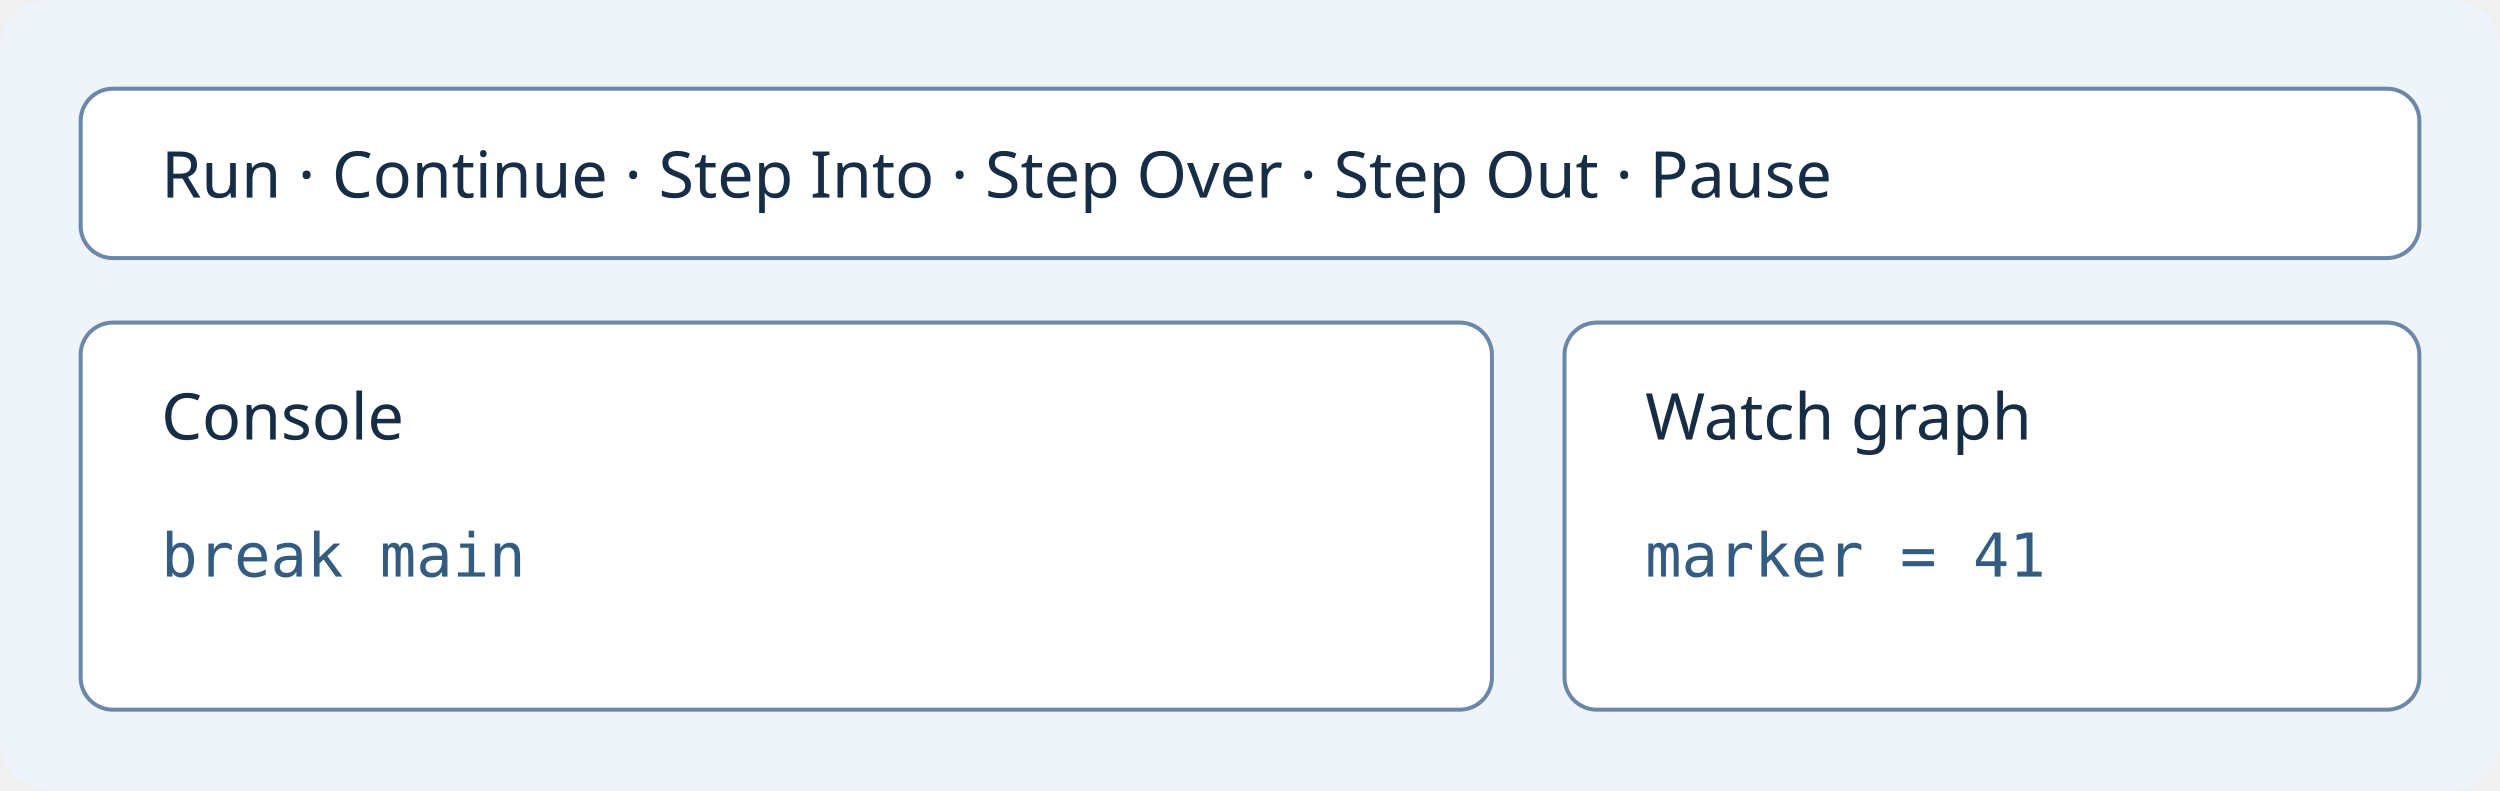
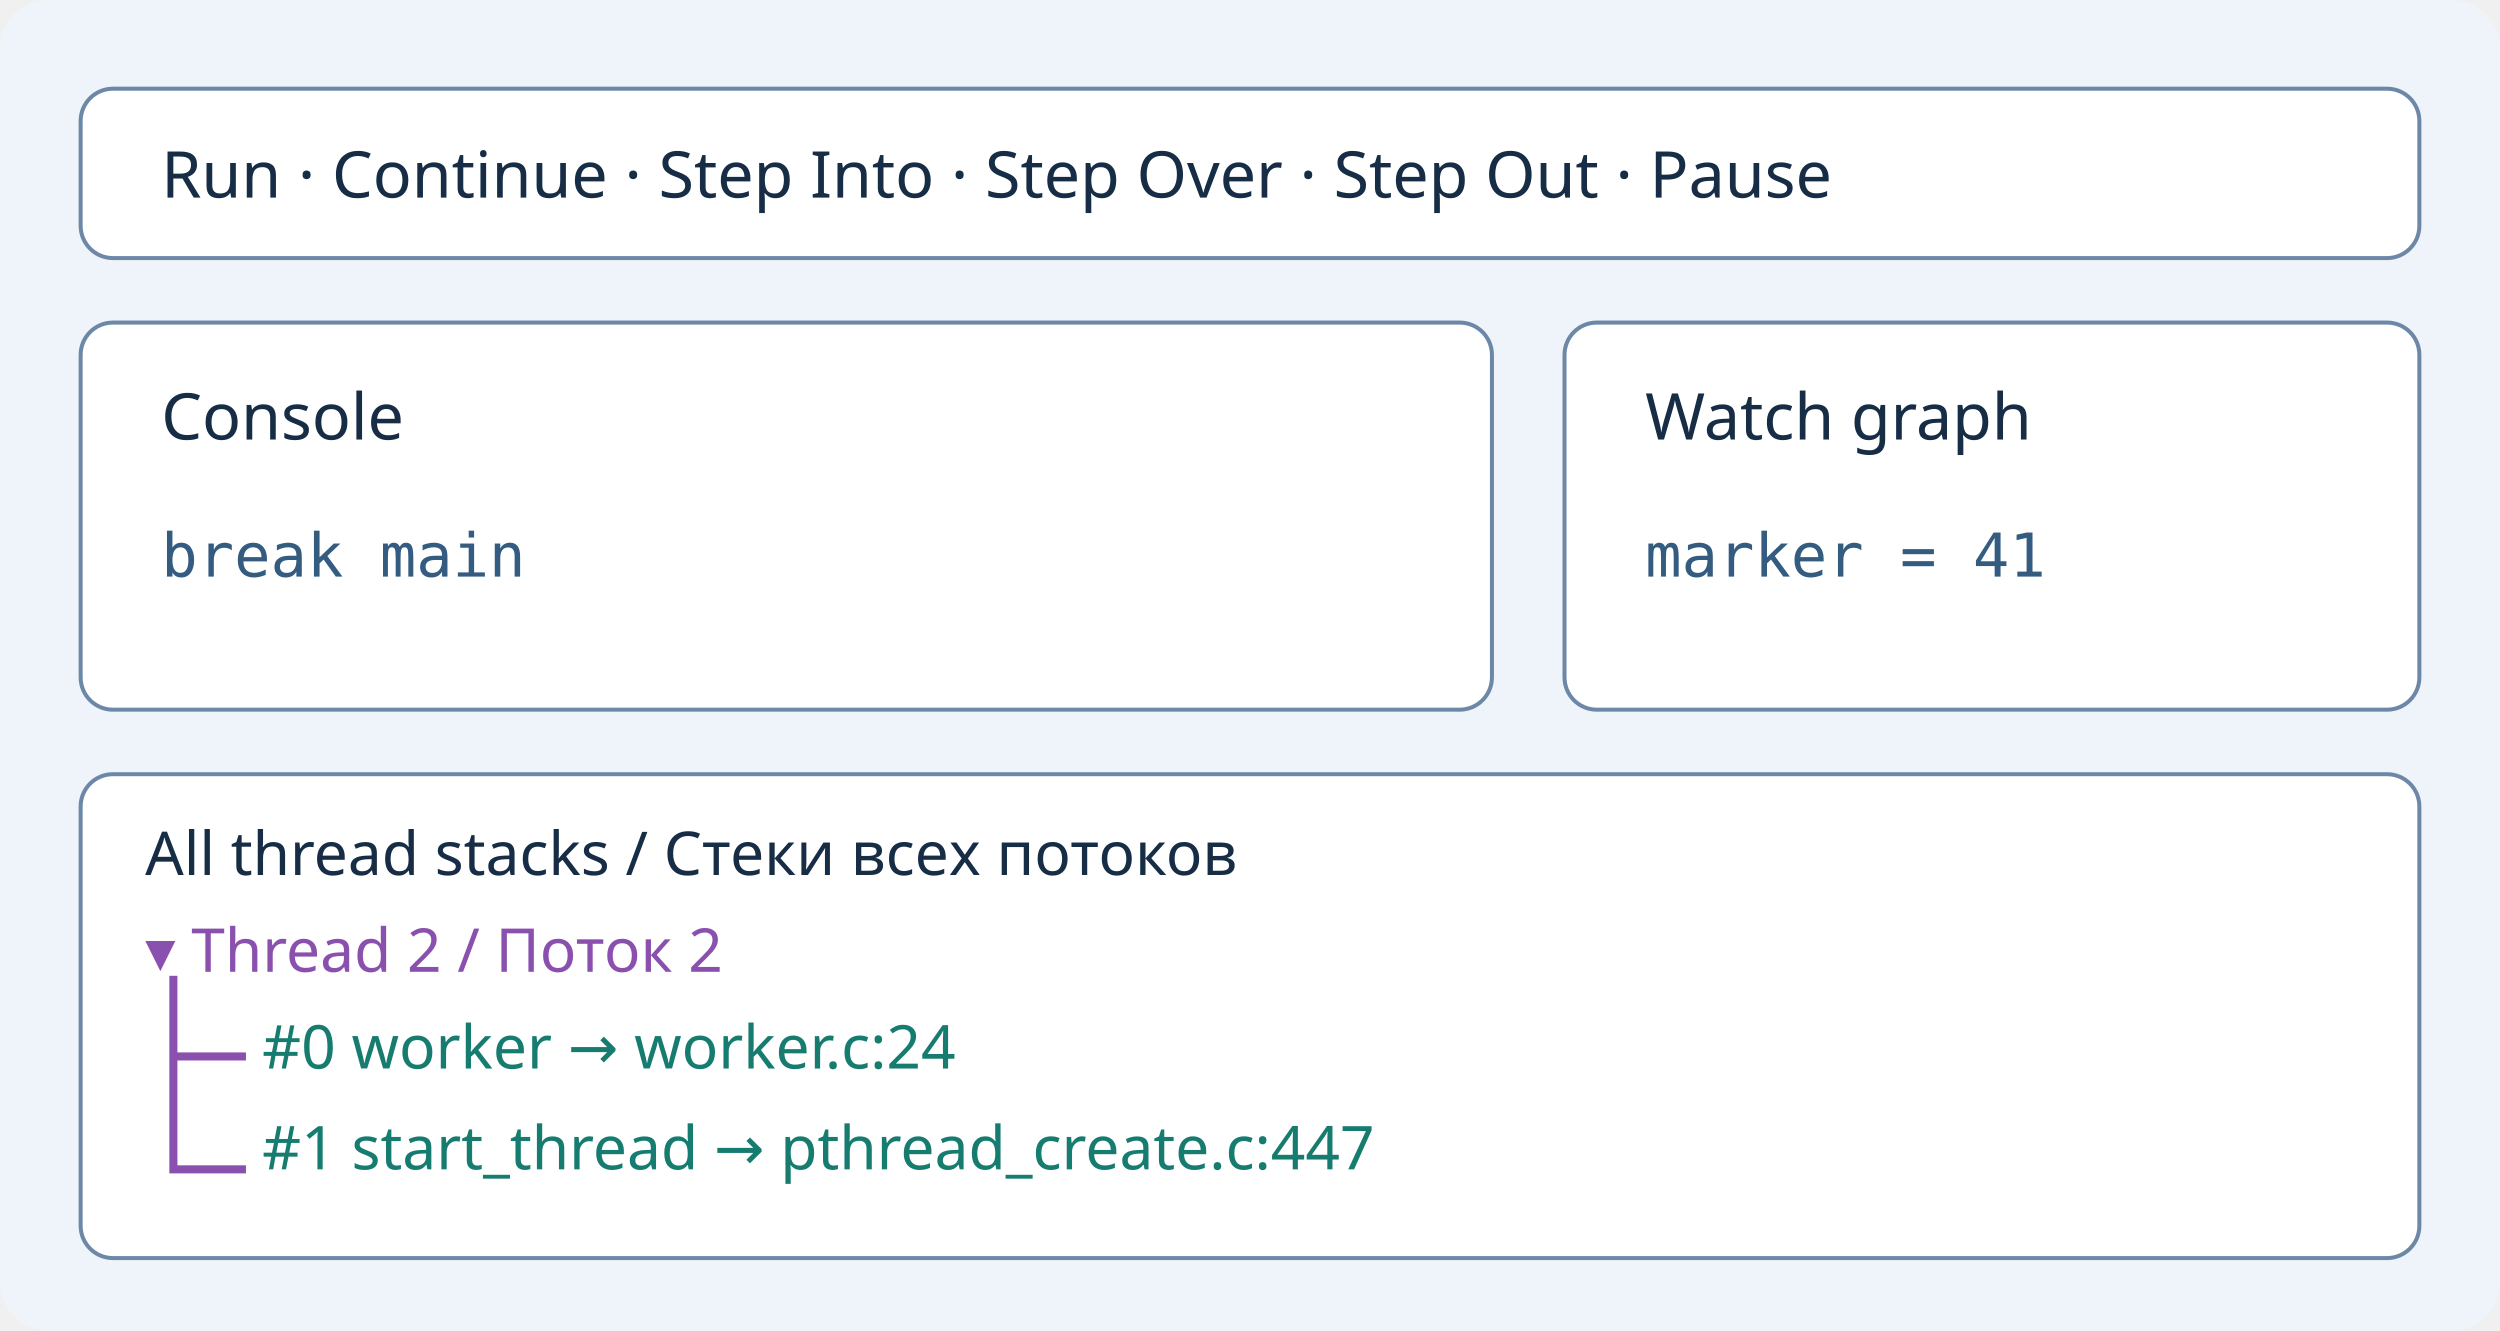
- <svg xmlns="http://www.w3.org/2000/svg" viewBox="0 0 620 196" role="img" aria-labelledby="title">
-   <rect width="620" height="196" rx="12" fill="#eef4fa" />
+ <svg xmlns="http://www.w3.org/2000/svg" viewBox="0 0 620 330" role="img" aria-labelledby="title">
+   <rect width="620" height="330" rx="12" fill="#eef4fa" />
  <g fill="#fff" stroke="#6d88a7">
    <rect x="20" y="22" width="580" height="42" rx="8" />
    <rect x="20" y="80" width="350" height="96" rx="8" />
    <rect x="388" y="80" width="212" height="96" rx="8" />
  </g>
  <g font-family="sans-serif" font-size="16" fill="#162d45">
    <text x="40" y="49">Run · Continue · Step Into · Step Over · Step Out · Pause</text>
    <text x="40" y="109">Console</text>
    <text x="408" y="109">Watch graph</text>
  </g>
  <g font-family="monospace" font-size="15" fill="#345b80">
    <text x="40" y="143">break main</text>
    <text x="408" y="143">marker = 41</text>
  </g>
+   <rect x="20" y="192" width="580" height="120" rx="8" fill="#fff" stroke="#6d88a7" />
+   <g fill="none" stroke="#8a50ae" stroke-width="2">
+     <path d="M43 242v48h18M43 262h18" />
+   </g>
+   <g font-family="sans-serif" font-size="15">
+     <text x="36" y="217" fill="#162d45">All thread stacks / Стеки всех потоков</text>
+     <text x="36" y="241" fill="#8a50ae">▾ Thread 2 / Поток 2</text>
+     <text x="65" y="265" fill="#167c70">#0 worker → worker.c:24</text>
+     <text x="65" y="290" fill="#167c70">#1 start_thread → pthread_create.c:447</text>
+   </g>
</svg>
